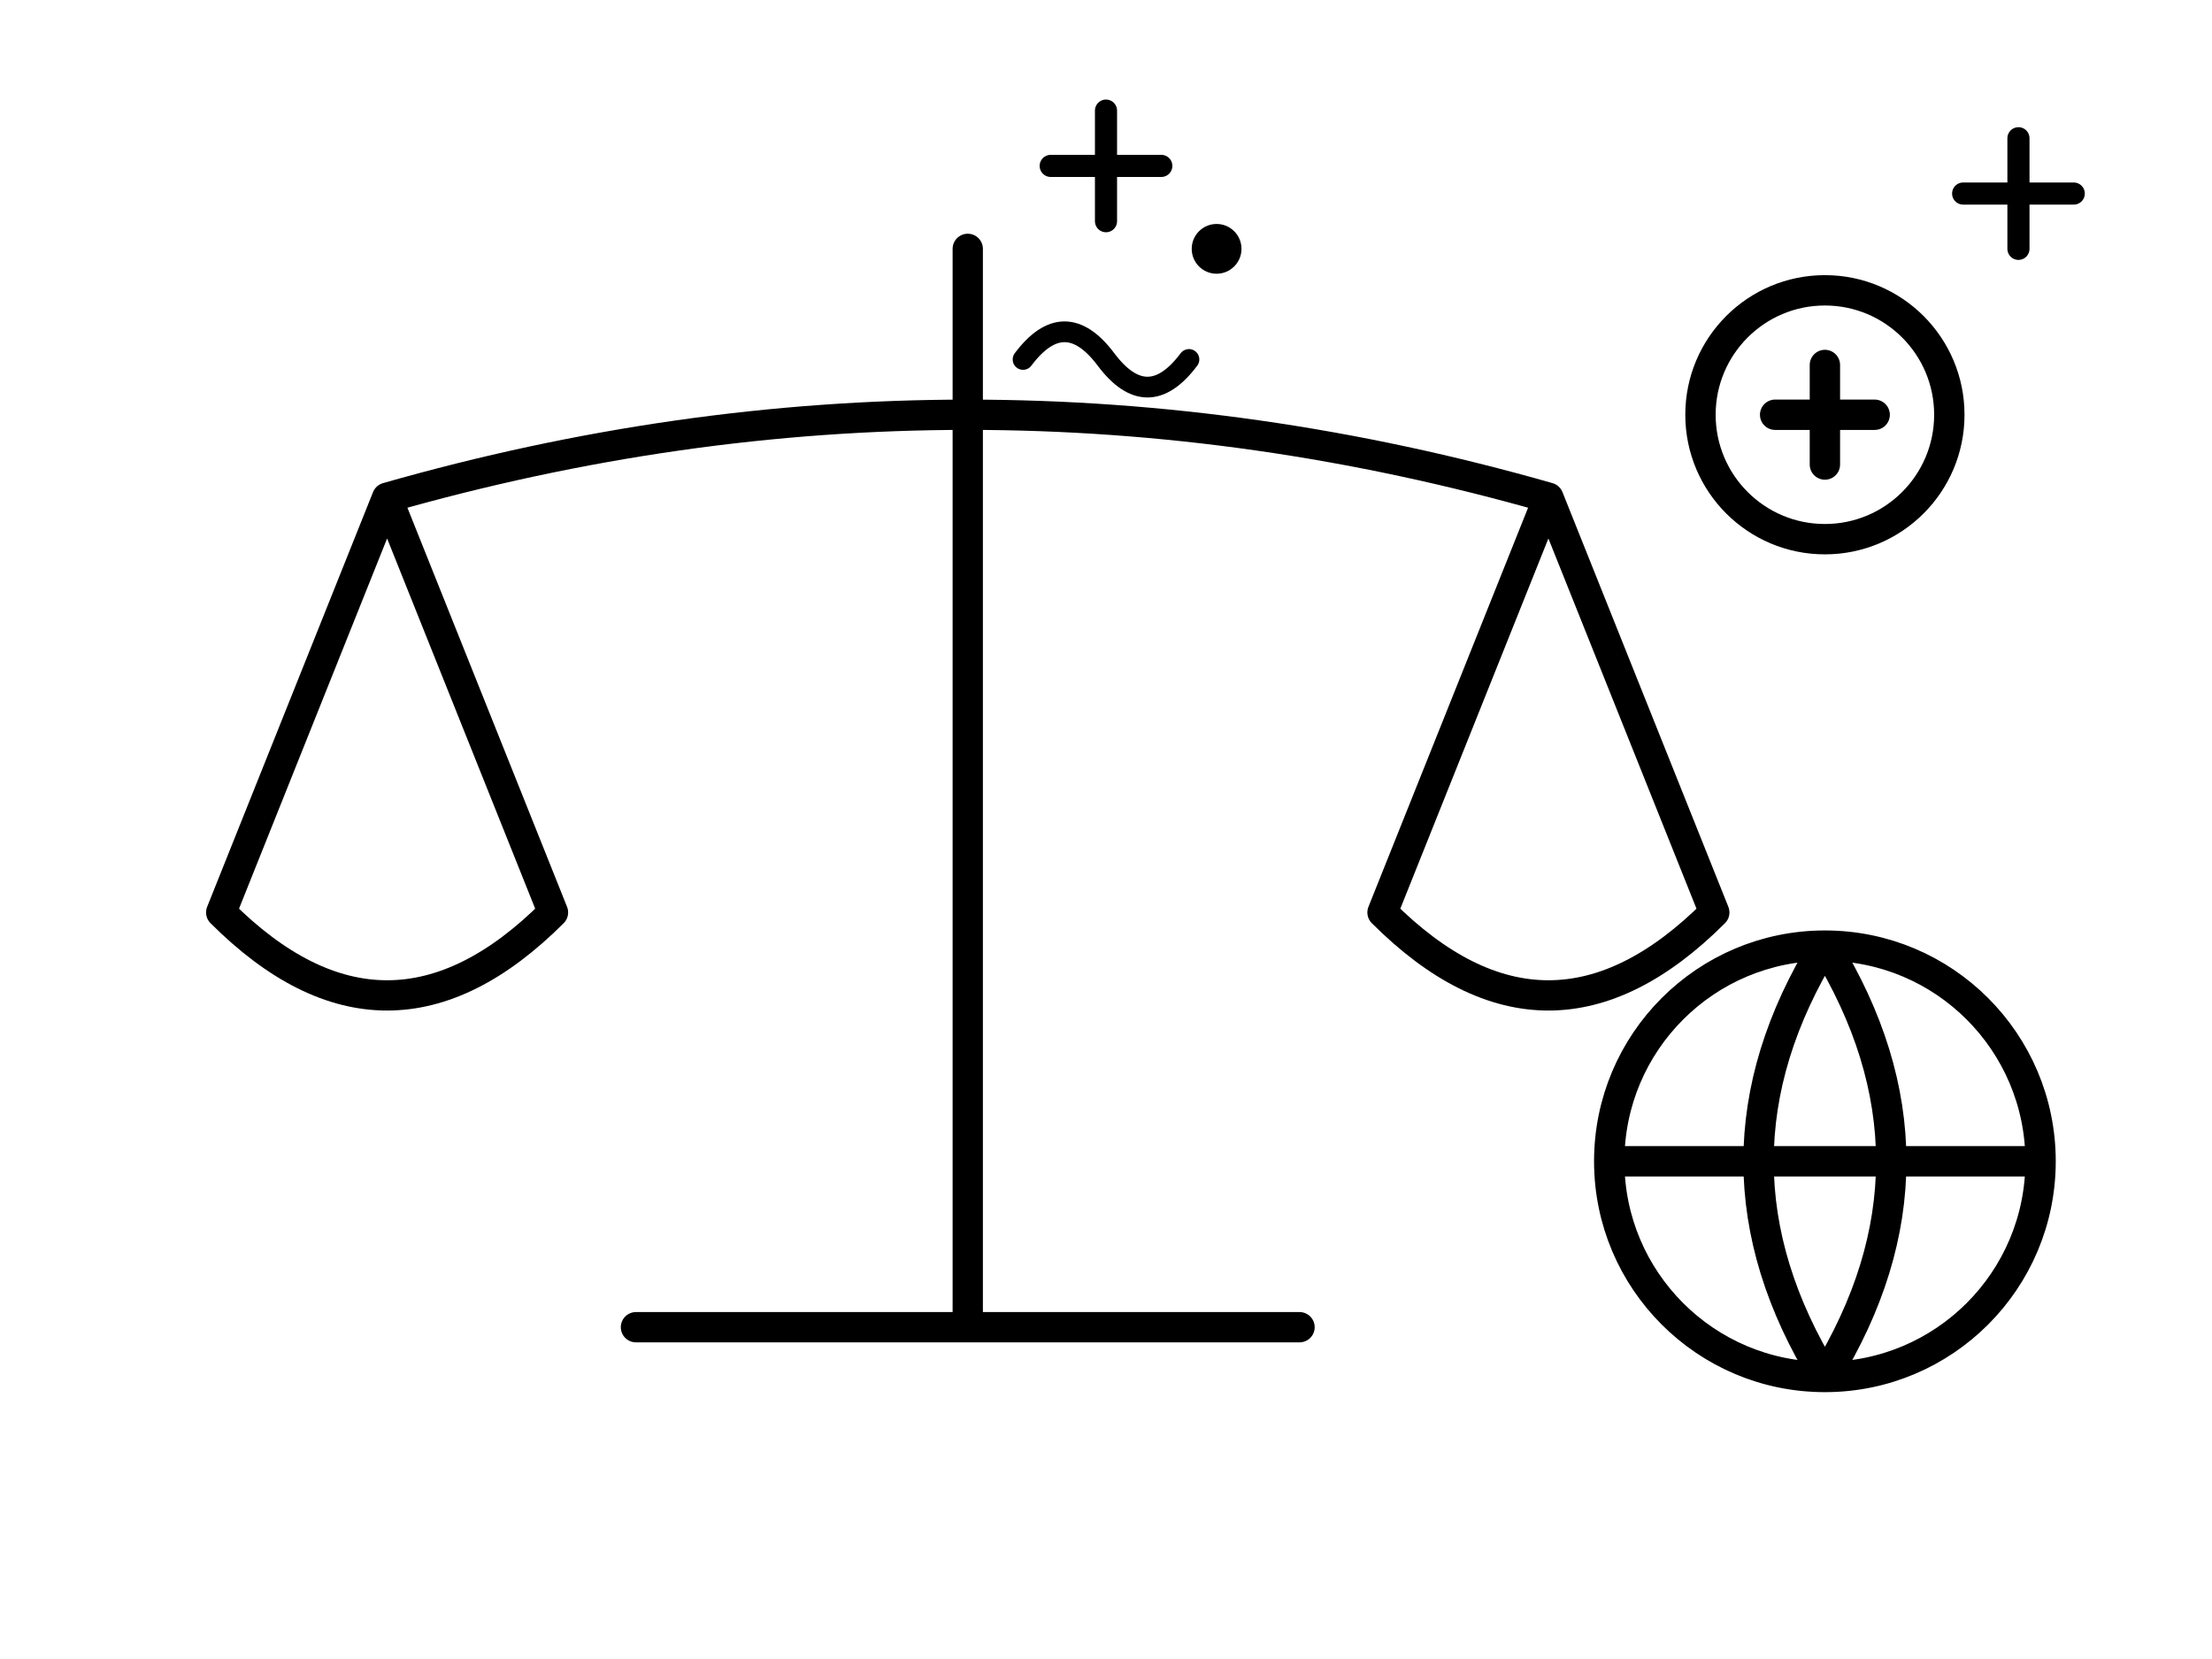
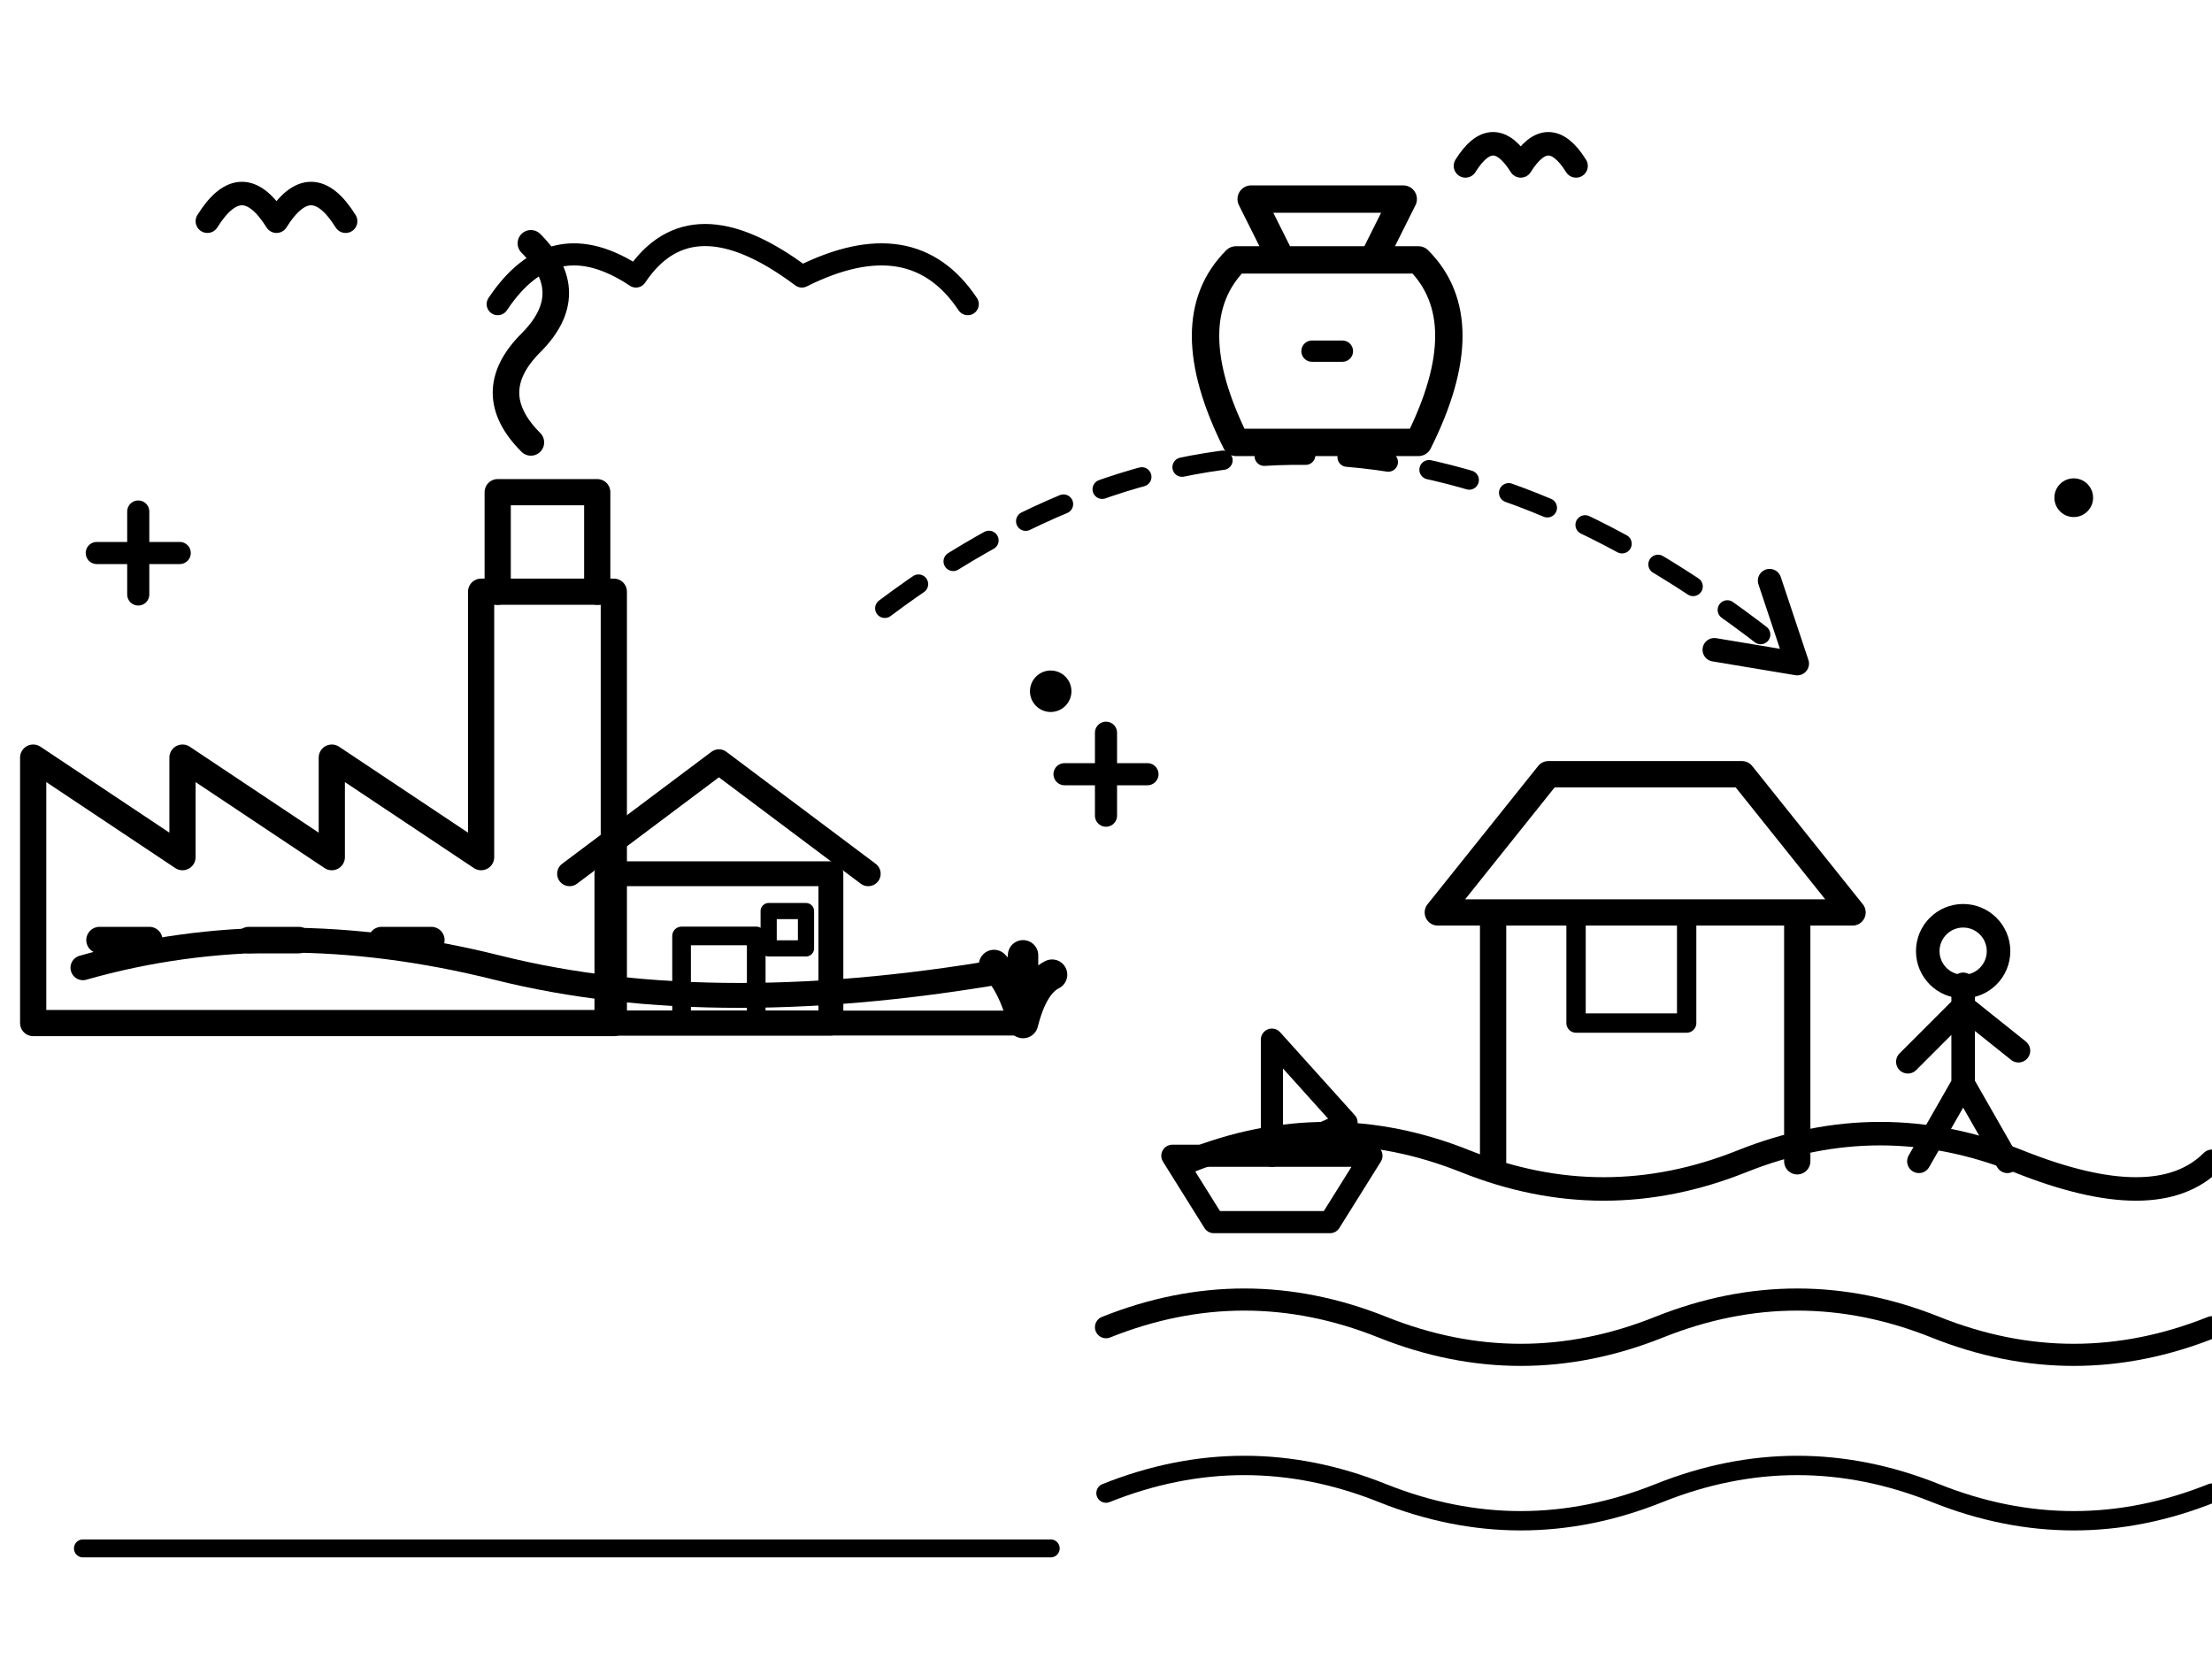
<svg xmlns="http://www.w3.org/2000/svg" viewBox="0 0 160 120" fill="none" stroke="#000" stroke-width="2.2" stroke-linecap="round" stroke-linejoin="round">
-   <g transform="translate(70 60) scale(3.0)" stroke-width="0.73">
-     <path d="M0-14V12M-8 12H8M-14-8Q0-12 14-8M-14-8L-18 2Q-14 6-10 2zM14-8L10 2Q14 6 18 2z" />
+   <path d="M6 70q14-4 30 0t38 0" stroke-width="1.8" />
+   <path d="M6 70v26h60v-26" stroke-width="0" />
+   <path d="M6 74h68" stroke-width="1.8" />
+   <g transform="translate(24 74) scale(1.2 1.2)" stroke-width="1.58">
+     <path d="M-18 0V-16L-9-10V-16L0-10V-16L9-10V-26H17V0Z" />
+     <path d="M10-26V-32H16V-26" />
+     <path d="M12-35q-3-3 0-6q3-3 0-6" stroke-width="1.6" />
+     <path d="M-14-5h3M-5-5h3M3-5h3" stroke-width="1.6" />
  </g>
-   <g transform="translate(132 84) scale(1.2)" stroke-width="1.83">
-     <path d="M-13 0a13 13 0 1 0 26 0a13 13 0 1 0-26 0M-13 0H13M0-13Q-8 0 0 13M0-13Q8 0 0 13" />
+   <g transform="translate(52 74) scale(0.9 0.9)" stroke-width="2.00">
+     <path d="M-9 0V-12H9V0Z" />
+     <path d="M-12-12L0-21L12-12" />
+     <path d="M-3 0V-7H3V0" stroke-width="1.5" />
+     <path d="M4-9h3v3H4z" stroke-width="1.3" />
  </g>
-   <g transform="translate(132 30) scale(0.9)" stroke-width="2.44">
-     <path d="M-10 0a10 10 0 1 0 20 0a10 10 0 1 0-20 0M-4 0H4M0-4V4" />
+   <path d="M36 22q4-6 10-2q4-6 12 0q8-4 12 2" stroke-width="1.6" />
+   <path d="M70 70q4-8 0-12" stroke-width="0" />
+   <path d="M86 84q10-4 20 0t20 0t20 0t14 0" stroke-width="1.7" />
+   <path d="M80 96q10-4 20 0t20 0t20 0t20 0" stroke-width="1.6" />
+   <path d="M80 108q10-4 20 0t20 0t20 0t20 0" stroke-width="1.4" />
+   <path d="M108 84V66M130 84V66M104 66h30l-8-10h-14z" stroke-width="1.9" />
+   <path d="M112 84V70M126 84V70" stroke-width="0" />
+   <path d="M114 66v8h8v-8" stroke-width="1.4" />
+   <g transform="translate(92 86) scale(0.6 0.6)" stroke-width="2.67">
+     <path d="M-12-4h24l-5 8h-14z" />
+     <path d="M0-4v-14l9 10z" />
  </g>
-   <path d="M76 12H84M80 8V16" stroke-width="1.6" />
-   <path d="M142 14H150M146 10V18" stroke-width="1.6" />
-   <circle cx="88" cy="18" r="1.8" fill="#000" stroke="none" />
-   <path d="M74 26q3-4 6 0t6 0" stroke-width="1.5" />
+   <g transform="translate(142 84) scale(0.8 0.8)" stroke-width="2.13">
+     <circle cx="0" cy="-19" r="3.2" />
+     <path d="M0-16v9M0-14l-5 5M0-14l5 4M0-7l-4 7M0-7l4 7" />
+   </g>
+   <path d="M64 44Q96 20 130 48" stroke-width="1.4" stroke-dasharray="3 3" />
+   <g transform="translate(96 32) scale(1.1 1.1)" stroke-width="1.55">
+     <path d="M-6 0q-4-8 0-12h12q4 4 0 12zM-3-12l-2-4h10l-2 4" stroke-width="1.8" />
+     <path d="M-1-6h2" stroke-width="1.4" />
+   </g>
+   <path d="M130 48l-6-1M130 48l-2-6" stroke-width="1.7" />
+   <path d="M15 16q2.5 -4 5 0q2.5 -4 5 0" stroke-width="1.7" />
+   <path d="M106 12q2 -3.2 4 0q2 -3.2 4 0" stroke-width="1.7" />
+   <path d="M77 56h6M80 53v6" stroke-width="1.6" />
+   <path d="M7 40h6M10 37v6" stroke-width="1.6" />
+   <circle cx="150" cy="36" r="1.4" fill="#000" stroke="none" />
+   <circle cx="76" cy="50" r="1.5" fill="#000" stroke="none" />
+   <path d="M6 112h70" stroke-width="1.3" />
+   <path d="M74 74q-0.7 -2.8 -2.1 -4.2M74 74v-4.9M74 74q0.7 -2.8 2.1 -3.5" />
</svg>
